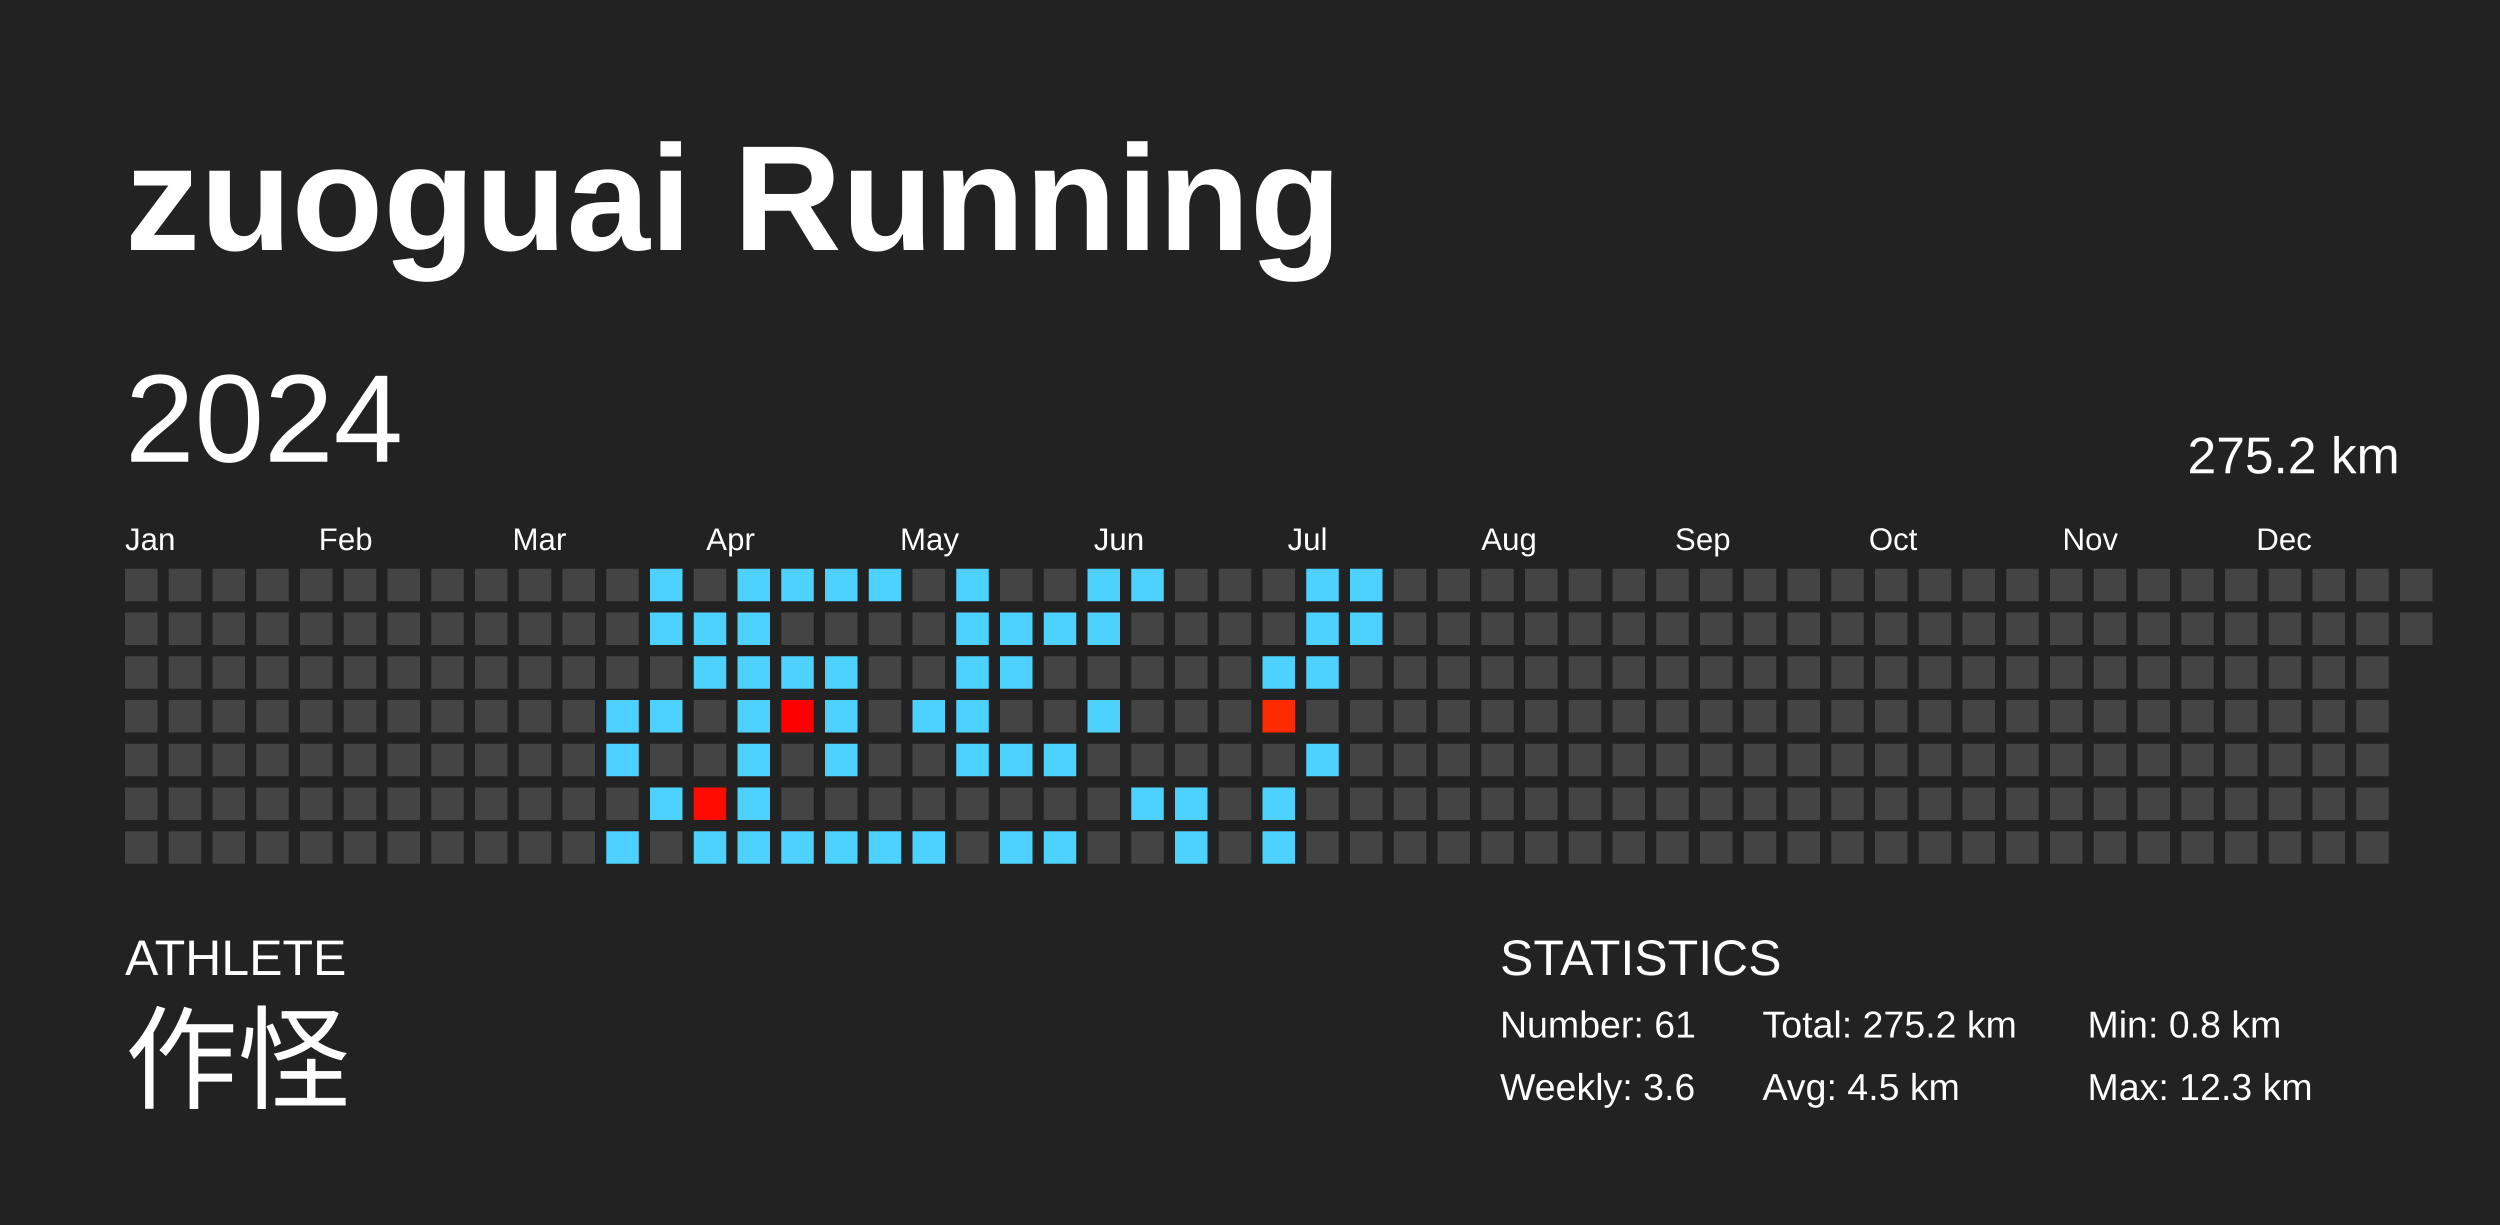
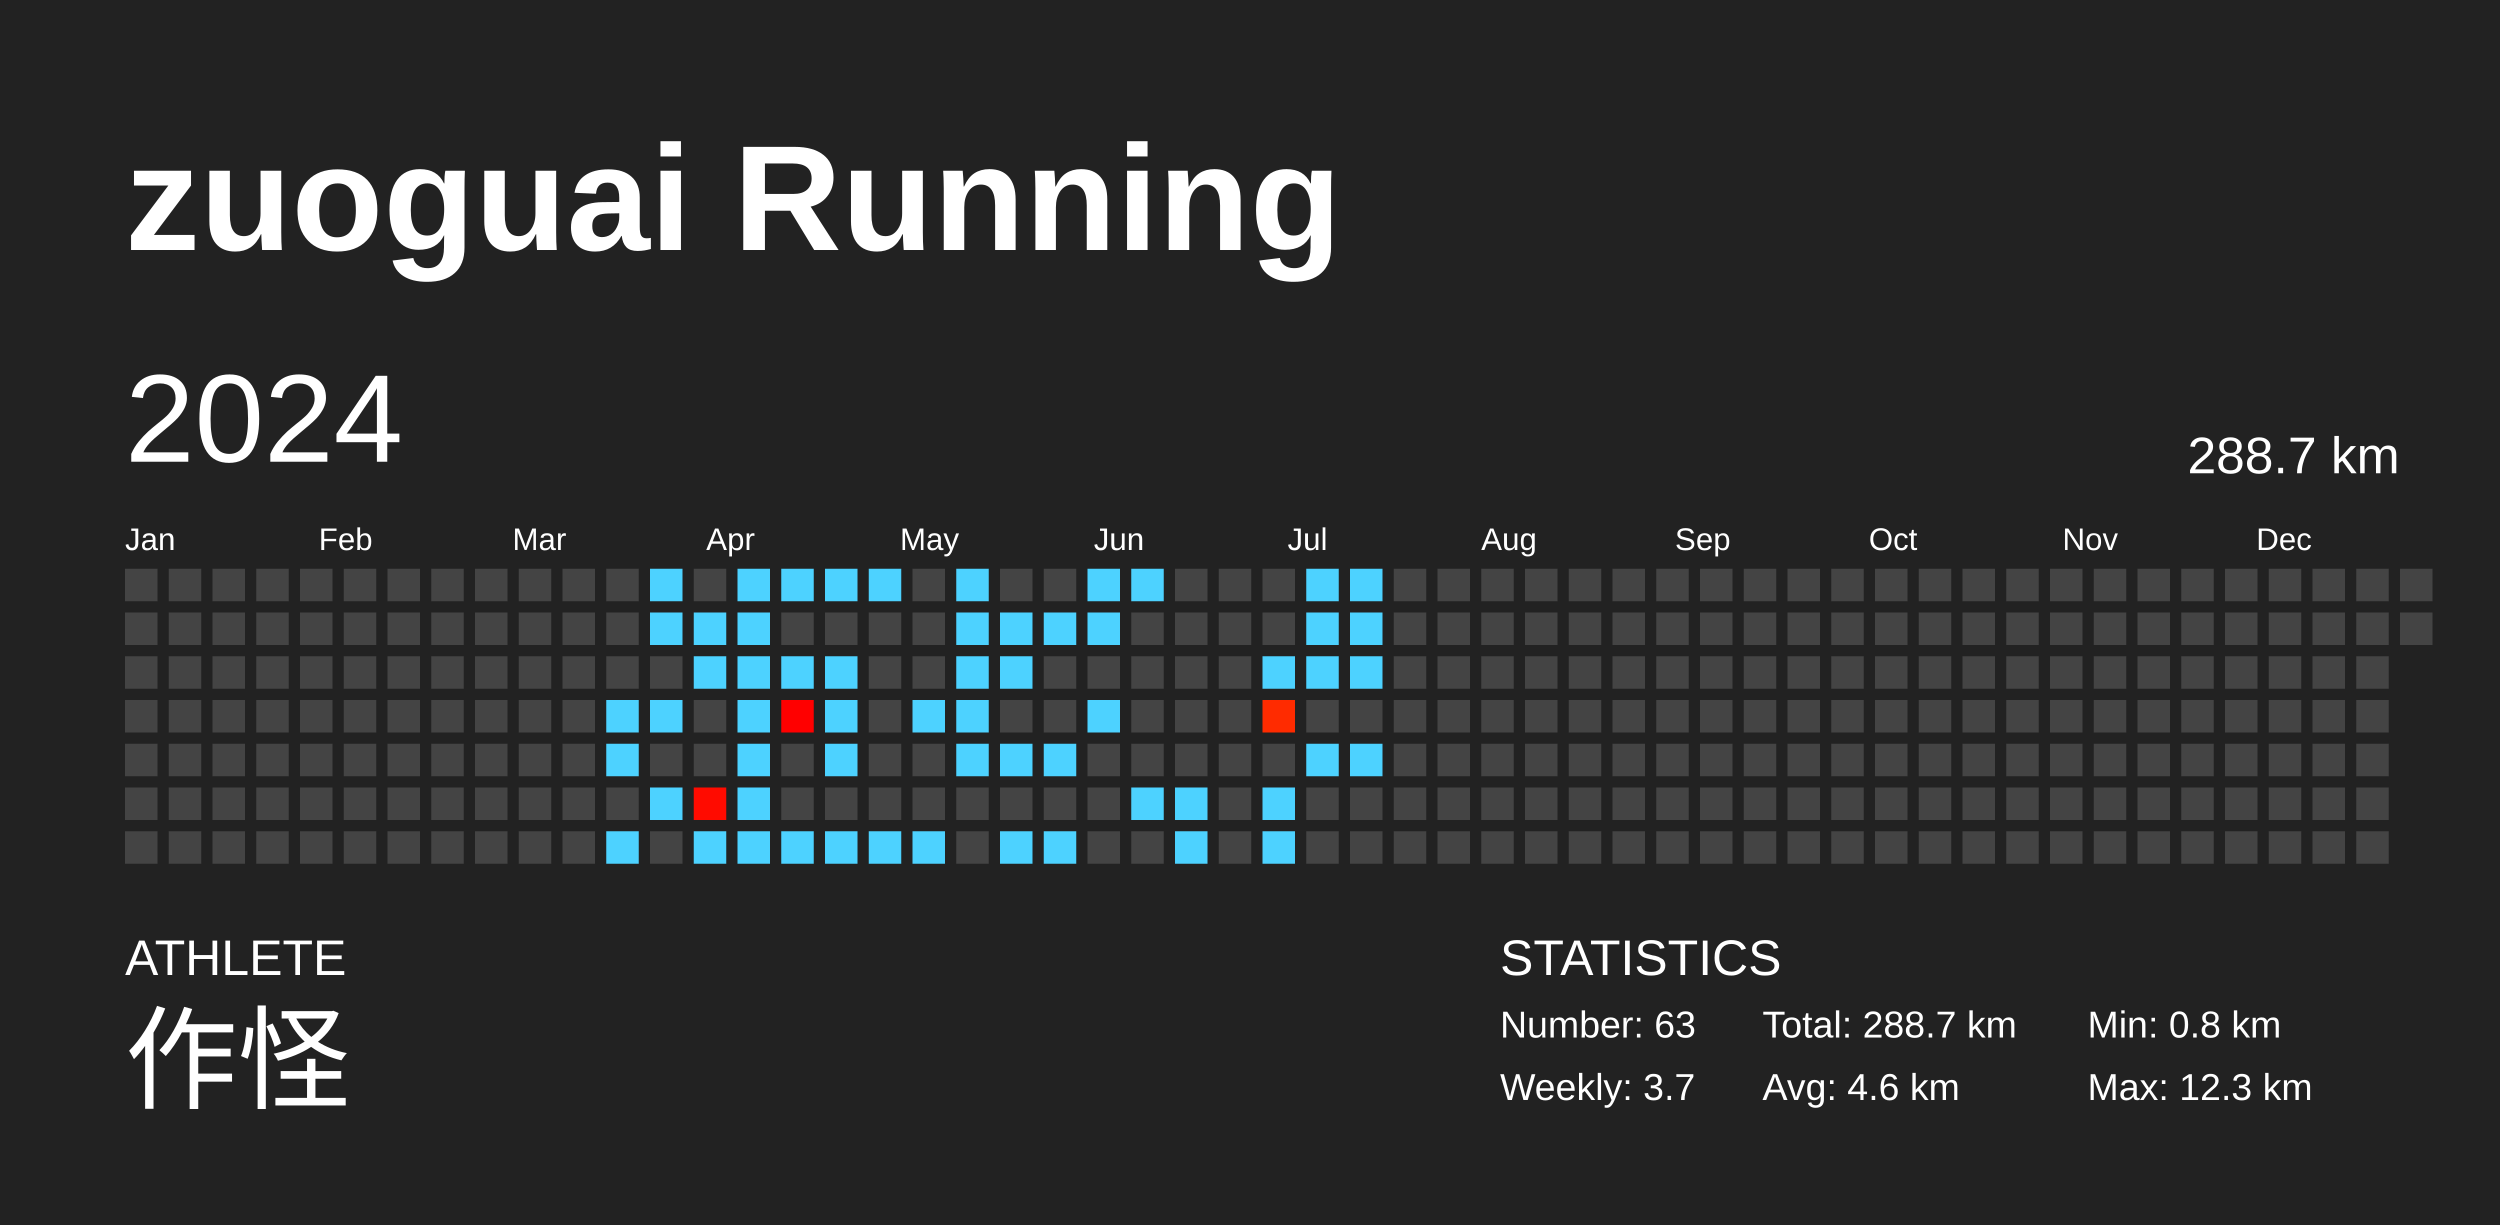
<svg xmlns="http://www.w3.org/2000/svg" baseProfile="full" height="98mm" version="1.1" viewBox="0,0,200,98" width="200mm">
  <defs />
  <rect fill="#222222" height="98" width="200" x="0" y="0" />
  <text fill="#FFFFFF" style="font-size:12px; font-family:Arial; font-weight:bold;" x="10" y="20">zuoguai Running</text>
  <text fill="#FFFFFF" style="font-size:4px; font-family:Arial" x="10" y="78">ATHLETE</text>
  <text fill="#FFFFFF" style="font-size:9px; font-family:Arial" x="10" y="88">作怪</text>
  <text fill="#FFFFFF" style="font-size:4px; font-family:Arial" x="120" y="78">STATISTICS</text>
-   <text fill="#FFFFFF" style="font-size:3px; font-family:Arial" x="120" y="83">Number: 61</text>
-   <text fill="#FFFFFF" style="font-size:3px; font-family:Arial" x="120" y="88">Weekly: 3.6</text>
-   <text fill="#FFFFFF" style="font-size:3px; font-family:Arial" x="141" y="83">Total: 275.2 km</text>
-   <text fill="#FFFFFF" style="font-size:3px; font-family:Arial" x="141" y="88">Avg: 4.5 km</text>
+   <text fill="#FFFFFF" style="font-size:3px; font-family:Arial" x="120" y="83">Number: 63</text>
+   <text fill="#FFFFFF" style="font-size:3px; font-family:Arial" x="120" y="88">Weekly: 3.7</text>
+   <text fill="#FFFFFF" style="font-size:3px; font-family:Arial" x="141" y="83">Total: 288.7 km</text>
+   <text fill="#FFFFFF" style="font-size:3px; font-family:Arial" x="141" y="88">Avg: 4.6 km</text>
  <text fill="#FFFFFF" style="font-size:3px; font-family:Arial" x="167" y="83">Min: 0.8 km</text>
  <text fill="#FFFFFF" style="font-size:3px; font-family:Arial" x="167" y="88">Max: 12.3 km</text>
  <text dominant-baseline="hanging" fill="#FFFFFF" style="font-size:10.0px; font-family:Arial;" x="10" y="30">2024</text>
-   <text dominant-baseline="hanging" fill="#FFFFFF" style="font-size:4.125px; font-family:Arial;" x="175" y="35">275.2 km</text>
+   <text dominant-baseline="hanging" fill="#FFFFFF" style="font-size:4.125px; font-family:Arial;" x="175" y="35">288.7 km</text>
  <text fill="#FFFFFF" style="font-size:2.5px; font-family:Arial" x="10.0" y="44">Jan</text>
  <text fill="#FFFFFF" style="font-size:2.5px; font-family:Arial" x="25.5" y="44">Feb</text>
  <text fill="#FFFFFF" style="font-size:2.5px; font-family:Arial" x="41.0" y="44">Mar</text>
  <text fill="#FFFFFF" style="font-size:2.5px; font-family:Arial" x="56.5" y="44">Apr</text>
  <text fill="#FFFFFF" style="font-size:2.5px; font-family:Arial" x="72.0" y="44">May</text>
  <text fill="#FFFFFF" style="font-size:2.5px; font-family:Arial" x="87.5" y="44">Jun</text>
  <text fill="#FFFFFF" style="font-size:2.5px; font-family:Arial" x="103.0" y="44">Jul</text>
  <text fill="#FFFFFF" style="font-size:2.5px; font-family:Arial" x="118.5" y="44">Aug</text>
  <text fill="#FFFFFF" style="font-size:2.5px; font-family:Arial" x="134.0" y="44">Sep</text>
  <text fill="#FFFFFF" style="font-size:2.5px; font-family:Arial" x="149.5" y="44">Oct</text>
  <text fill="#FFFFFF" style="font-size:2.5px; font-family:Arial" x="165.0" y="44">Nov</text>
  <text fill="#FFFFFF" style="font-size:2.5px; font-family:Arial" x="180.5" y="44">Dec</text>
  <rect fill="#444444" height="2.6" width="2.6" x="10.0" y="45.5" />
  <rect fill="#444444" height="2.6" width="2.6" x="10.0" y="49.0" />
  <rect fill="#444444" height="2.6" width="2.6" x="10.0" y="52.5" />
  <rect fill="#444444" height="2.6" width="2.6" x="10.0" y="56.0" />
  <rect fill="#444444" height="2.6" width="2.6" x="10.0" y="59.5" />
  <rect fill="#444444" height="2.6" width="2.6" x="10.0" y="63.0" />
  <rect fill="#444444" height="2.6" width="2.6" x="10.0" y="66.5" />
  <rect fill="#444444" height="2.6" width="2.6" x="13.5" y="45.5" />
  <rect fill="#444444" height="2.6" width="2.6" x="13.5" y="49.0" />
  <rect fill="#444444" height="2.6" width="2.6" x="13.5" y="52.5" />
  <rect fill="#444444" height="2.6" width="2.6" x="13.5" y="56.0" />
  <rect fill="#444444" height="2.6" width="2.6" x="13.5" y="59.5" />
  <rect fill="#444444" height="2.6" width="2.6" x="13.5" y="63.0" />
  <rect fill="#444444" height="2.6" width="2.6" x="13.5" y="66.5" />
  <rect fill="#444444" height="2.6" width="2.6" x="17.0" y="45.5" />
  <rect fill="#444444" height="2.6" width="2.6" x="17.0" y="49.0" />
  <rect fill="#444444" height="2.6" width="2.6" x="17.0" y="52.5" />
  <rect fill="#444444" height="2.6" width="2.6" x="17.0" y="56.0" />
  <rect fill="#444444" height="2.6" width="2.6" x="17.0" y="59.5" />
  <rect fill="#444444" height="2.6" width="2.6" x="17.0" y="63.0" />
  <rect fill="#444444" height="2.6" width="2.6" x="17.0" y="66.5" />
  <rect fill="#444444" height="2.6" width="2.6" x="20.5" y="45.5" />
  <rect fill="#444444" height="2.6" width="2.6" x="20.5" y="49.0" />
  <rect fill="#444444" height="2.6" width="2.6" x="20.5" y="52.5" />
  <rect fill="#444444" height="2.6" width="2.6" x="20.5" y="56.0" />
  <rect fill="#444444" height="2.6" width="2.6" x="20.5" y="59.5" />
  <rect fill="#444444" height="2.6" width="2.6" x="20.5" y="63.0" />
  <rect fill="#444444" height="2.6" width="2.6" x="20.5" y="66.5" />
  <rect fill="#444444" height="2.6" width="2.6" x="24.0" y="45.5" />
  <rect fill="#444444" height="2.6" width="2.6" x="24.0" y="49.0" />
  <rect fill="#444444" height="2.6" width="2.6" x="24.0" y="52.5" />
  <rect fill="#444444" height="2.6" width="2.6" x="24.0" y="56.0" />
  <rect fill="#444444" height="2.6" width="2.6" x="24.0" y="59.5" />
  <rect fill="#444444" height="2.6" width="2.6" x="24.0" y="63.0" />
  <rect fill="#444444" height="2.6" width="2.6" x="24.0" y="66.5" />
  <rect fill="#444444" height="2.6" width="2.6" x="27.5" y="45.5" />
  <rect fill="#444444" height="2.6" width="2.6" x="27.5" y="49.0" />
  <rect fill="#444444" height="2.6" width="2.6" x="27.5" y="52.5" />
  <rect fill="#444444" height="2.6" width="2.6" x="27.5" y="56.0" />
  <rect fill="#444444" height="2.6" width="2.6" x="27.5" y="59.5" />
  <rect fill="#444444" height="2.6" width="2.6" x="27.5" y="63.0" />
  <rect fill="#444444" height="2.6" width="2.6" x="27.5" y="66.5" />
  <rect fill="#444444" height="2.6" width="2.6" x="31.0" y="45.5" />
  <rect fill="#444444" height="2.6" width="2.6" x="31.0" y="49.0" />
  <rect fill="#444444" height="2.6" width="2.6" x="31.0" y="52.5" />
  <rect fill="#444444" height="2.6" width="2.6" x="31.0" y="56.0" />
  <rect fill="#444444" height="2.6" width="2.6" x="31.0" y="59.5" />
  <rect fill="#444444" height="2.6" width="2.6" x="31.0" y="63.0" />
  <rect fill="#444444" height="2.6" width="2.6" x="31.0" y="66.5" />
  <rect fill="#444444" height="2.6" width="2.6" x="34.5" y="45.5" />
  <rect fill="#444444" height="2.6" width="2.6" x="34.5" y="49.0" />
  <rect fill="#444444" height="2.6" width="2.6" x="34.5" y="52.5" />
  <rect fill="#444444" height="2.6" width="2.6" x="34.5" y="56.0" />
  <rect fill="#444444" height="2.6" width="2.6" x="34.5" y="59.5" />
  <rect fill="#444444" height="2.6" width="2.6" x="34.5" y="63.0" />
  <rect fill="#444444" height="2.6" width="2.6" x="34.5" y="66.5" />
  <rect fill="#444444" height="2.6" width="2.6" x="38.0" y="45.5" />
  <rect fill="#444444" height="2.6" width="2.6" x="38.0" y="49.0" />
  <rect fill="#444444" height="2.6" width="2.6" x="38.0" y="52.5" />
  <rect fill="#444444" height="2.6" width="2.6" x="38.0" y="56.0" />
  <rect fill="#444444" height="2.6" width="2.6" x="38.0" y="59.5" />
  <rect fill="#444444" height="2.6" width="2.6" x="38.0" y="63.0" />
  <rect fill="#444444" height="2.6" width="2.6" x="38.0" y="66.5" />
  <rect fill="#444444" height="2.6" width="2.6" x="41.5" y="45.5" />
  <rect fill="#444444" height="2.6" width="2.6" x="41.5" y="49.0" />
  <rect fill="#444444" height="2.6" width="2.6" x="41.5" y="52.5" />
  <rect fill="#444444" height="2.6" width="2.6" x="41.5" y="56.0" />
  <rect fill="#444444" height="2.6" width="2.6" x="41.5" y="59.5" />
  <rect fill="#444444" height="2.6" width="2.6" x="41.5" y="63.0" />
  <rect fill="#444444" height="2.6" width="2.6" x="41.5" y="66.5" />
  <rect fill="#444444" height="2.6" width="2.6" x="45.0" y="45.5" />
  <rect fill="#444444" height="2.6" width="2.6" x="45.0" y="49.0" />
  <rect fill="#444444" height="2.6" width="2.6" x="45.0" y="52.5" />
  <rect fill="#444444" height="2.6" width="2.6" x="45.0" y="56.0" />
  <rect fill="#444444" height="2.6" width="2.6" x="45.0" y="59.5" />
  <rect fill="#444444" height="2.6" width="2.6" x="45.0" y="63.0" />
  <rect fill="#444444" height="2.6" width="2.6" x="45.0" y="66.5" />
  <rect fill="#444444" height="2.6" width="2.6" x="48.5" y="45.5" />
  <rect fill="#444444" height="2.6" width="2.6" x="48.5" y="49.0" />
  <rect fill="#444444" height="2.6" width="2.6" x="48.5" y="52.5" />
  <rect fill="#4dd2ff" height="2.6" width="2.6" x="48.5" y="56.0" />
  <rect fill="#4dd2ff" height="2.6" width="2.6" x="48.5" y="59.5" />
  <rect fill="#444444" height="2.6" width="2.6" x="48.5" y="63.0" />
  <rect fill="#4dd2ff" height="2.6" width="2.6" x="48.5" y="66.5" />
  <rect fill="#4dd2ff" height="2.6" width="2.6" x="52.0" y="45.5" />
  <rect fill="#4dd2ff" height="2.6" width="2.6" x="52.0" y="49.0" />
  <rect fill="#444444" height="2.6" width="2.6" x="52.0" y="52.5" />
  <rect fill="#4dd2ff" height="2.6" width="2.6" x="52.0" y="56.0" />
  <rect fill="#444444" height="2.6" width="2.6" x="52.0" y="59.5" />
  <rect fill="#4dd2ff" height="2.6" width="2.6" x="52.0" y="63.0" />
  <rect fill="#444444" height="2.6" width="2.6" x="52.0" y="66.5" />
  <rect fill="#444444" height="2.6" width="2.6" x="55.5" y="45.5" />
  <rect fill="#4dd2ff" height="2.6" width="2.6" x="55.5" y="49.0" />
  <rect fill="#4dd2ff" height="2.6" width="2.6" x="55.5" y="52.5" />
  <rect fill="#444444" height="2.6" width="2.6" x="55.5" y="56.0" />
  <rect fill="#444444" height="2.6" width="2.6" x="55.5" y="59.5" />
  <rect fill="#ff0b00" height="2.6" width="2.6" x="55.5" y="63.0" />
  <rect fill="#4dd2ff" height="2.6" width="2.6" x="55.5" y="66.5" />
  <rect fill="#4dd2ff" height="2.6" width="2.6" x="59.0" y="45.5" />
  <rect fill="#4dd2ff" height="2.6" width="2.6" x="59.0" y="49.0" />
  <rect fill="#4dd2ff" height="2.6" width="2.6" x="59.0" y="52.5" />
  <rect fill="#4dd2ff" height="2.6" width="2.6" x="59.0" y="56.0" />
  <rect fill="#4dd2ff" height="2.6" width="2.6" x="59.0" y="59.5" />
  <rect fill="#4dd2ff" height="2.6" width="2.6" x="59.0" y="63.0" />
  <rect fill="#4dd2ff" height="2.6" width="2.6" x="59.0" y="66.5" />
  <rect fill="#4dd2ff" height="2.6" width="2.6" x="62.5" y="45.5" />
  <rect fill="#444444" height="2.6" width="2.6" x="62.5" y="49.0" />
  <rect fill="#4dd2ff" height="2.6" width="2.6" x="62.5" y="52.5" />
  <rect fill="#ff0000" height="2.6" width="2.6" x="62.5" y="56.0" />
  <rect fill="#444444" height="2.6" width="2.6" x="62.5" y="59.5" />
  <rect fill="#444444" height="2.6" width="2.6" x="62.5" y="63.0" />
  <rect fill="#4dd2ff" height="2.6" width="2.6" x="62.5" y="66.5" />
  <rect fill="#4dd2ff" height="2.6" width="2.6" x="66.0" y="45.5" />
  <rect fill="#444444" height="2.6" width="2.6" x="66.0" y="49.0" />
  <rect fill="#4dd2ff" height="2.6" width="2.6" x="66.0" y="52.5" />
  <rect fill="#4dd2ff" height="2.6" width="2.6" x="66.0" y="56.0" />
  <rect fill="#4dd2ff" height="2.6" width="2.6" x="66.0" y="59.5" />
  <rect fill="#444444" height="2.6" width="2.6" x="66.0" y="63.0" />
  <rect fill="#4dd2ff" height="2.6" width="2.6" x="66.0" y="66.5" />
  <rect fill="#4dd2ff" height="2.6" width="2.6" x="69.5" y="45.5" />
  <rect fill="#444444" height="2.6" width="2.6" x="69.5" y="49.0" />
  <rect fill="#444444" height="2.6" width="2.6" x="69.5" y="52.5" />
  <rect fill="#444444" height="2.6" width="2.6" x="69.5" y="56.0" />
  <rect fill="#444444" height="2.6" width="2.6" x="69.5" y="59.5" />
  <rect fill="#444444" height="2.6" width="2.6" x="69.5" y="63.0" />
  <rect fill="#4dd2ff" height="2.6" width="2.6" x="69.5" y="66.5" />
  <rect fill="#444444" height="2.6" width="2.6" x="73.0" y="45.5" />
  <rect fill="#444444" height="2.6" width="2.6" x="73.0" y="49.0" />
  <rect fill="#444444" height="2.6" width="2.6" x="73.0" y="52.5" />
  <rect fill="#4dd2ff" height="2.6" width="2.6" x="73.0" y="56.0" />
  <rect fill="#444444" height="2.6" width="2.6" x="73.0" y="59.5" />
  <rect fill="#444444" height="2.6" width="2.6" x="73.0" y="63.0" />
  <rect fill="#4dd2ff" height="2.6" width="2.6" x="73.0" y="66.5" />
  <rect fill="#4dd2ff" height="2.6" width="2.6" x="76.5" y="45.5" />
  <rect fill="#4dd2ff" height="2.6" width="2.6" x="76.5" y="49.0" />
  <rect fill="#4dd2ff" height="2.6" width="2.6" x="76.5" y="52.5" />
  <rect fill="#4dd2ff" height="2.6" width="2.6" x="76.5" y="56.0" />
  <rect fill="#4dd2ff" height="2.6" width="2.6" x="76.5" y="59.5" />
  <rect fill="#444444" height="2.6" width="2.6" x="76.5" y="63.0" />
  <rect fill="#444444" height="2.6" width="2.6" x="76.5" y="66.5" />
  <rect fill="#444444" height="2.6" width="2.6" x="80.0" y="45.5" />
  <rect fill="#4dd2ff" height="2.6" width="2.6" x="80.0" y="49.0" />
  <rect fill="#4dd2ff" height="2.6" width="2.6" x="80.0" y="52.5" />
  <rect fill="#444444" height="2.6" width="2.6" x="80.0" y="56.0" />
  <rect fill="#4dd2ff" height="2.6" width="2.6" x="80.0" y="59.5" />
  <rect fill="#444444" height="2.6" width="2.6" x="80.0" y="63.0" />
  <rect fill="#4dd2ff" height="2.6" width="2.6" x="80.0" y="66.5" />
  <rect fill="#444444" height="2.6" width="2.6" x="83.5" y="45.5" />
  <rect fill="#4dd2ff" height="2.6" width="2.6" x="83.5" y="49.0" />
  <rect fill="#444444" height="2.6" width="2.6" x="83.5" y="52.5" />
  <rect fill="#444444" height="2.6" width="2.6" x="83.5" y="56.0" />
  <rect fill="#4dd2ff" height="2.6" width="2.6" x="83.5" y="59.5" />
  <rect fill="#444444" height="2.6" width="2.6" x="83.5" y="63.0" />
  <rect fill="#4dd2ff" height="2.6" width="2.6" x="83.5" y="66.5" />
  <rect fill="#4dd2ff" height="2.6" width="2.6" x="87.0" y="45.5" />
  <rect fill="#4dd2ff" height="2.6" width="2.6" x="87.0" y="49.0" />
  <rect fill="#444444" height="2.6" width="2.6" x="87.0" y="52.5" />
  <rect fill="#4dd2ff" height="2.6" width="2.6" x="87.0" y="56.0" />
  <rect fill="#444444" height="2.6" width="2.6" x="87.0" y="59.5" />
  <rect fill="#444444" height="2.6" width="2.6" x="87.0" y="63.0" />
  <rect fill="#444444" height="2.6" width="2.6" x="87.0" y="66.5" />
  <rect fill="#4dd2ff" height="2.6" width="2.6" x="90.5" y="45.5" />
  <rect fill="#444444" height="2.6" width="2.6" x="90.5" y="49.0" />
  <rect fill="#444444" height="2.6" width="2.6" x="90.5" y="52.5" />
  <rect fill="#444444" height="2.6" width="2.6" x="90.5" y="56.0" />
  <rect fill="#444444" height="2.6" width="2.6" x="90.5" y="59.5" />
  <rect fill="#4dd2ff" height="2.6" width="2.6" x="90.5" y="63.0" />
  <rect fill="#444444" height="2.6" width="2.6" x="90.5" y="66.5" />
  <rect fill="#444444" height="2.6" width="2.6" x="94.0" y="45.5" />
  <rect fill="#444444" height="2.6" width="2.6" x="94.0" y="49.0" />
  <rect fill="#444444" height="2.6" width="2.6" x="94.0" y="52.5" />
  <rect fill="#444444" height="2.6" width="2.6" x="94.0" y="56.0" />
  <rect fill="#444444" height="2.6" width="2.6" x="94.0" y="59.5" />
  <rect fill="#4dd2ff" height="2.6" width="2.6" x="94.0" y="63.0" />
  <rect fill="#4dd2ff" height="2.6" width="2.6" x="94.0" y="66.5" />
  <rect fill="#444444" height="2.6" width="2.6" x="97.5" y="45.5" />
  <rect fill="#444444" height="2.6" width="2.6" x="97.5" y="49.0" />
  <rect fill="#444444" height="2.6" width="2.6" x="97.5" y="52.5" />
  <rect fill="#444444" height="2.6" width="2.6" x="97.5" y="56.0" />
  <rect fill="#444444" height="2.6" width="2.6" x="97.5" y="59.5" />
  <rect fill="#444444" height="2.6" width="2.6" x="97.5" y="63.0" />
  <rect fill="#444444" height="2.6" width="2.6" x="97.5" y="66.5" />
  <rect fill="#444444" height="2.6" width="2.6" x="101.0" y="45.5" />
  <rect fill="#444444" height="2.6" width="2.6" x="101.0" y="49.0" />
  <rect fill="#4dd2ff" height="2.6" width="2.6" x="101.0" y="52.5" />
  <rect fill="#ff2b00" height="2.6" width="2.6" x="101.0" y="56.0" />
  <rect fill="#444444" height="2.6" width="2.6" x="101.0" y="59.5" />
  <rect fill="#4dd2ff" height="2.6" width="2.6" x="101.0" y="63.0" />
  <rect fill="#4dd2ff" height="2.6" width="2.6" x="101.0" y="66.5" />
  <rect fill="#4dd2ff" height="2.6" width="2.6" x="104.5" y="45.5" />
  <rect fill="#4dd2ff" height="2.6" width="2.6" x="104.5" y="49.0" />
  <rect fill="#4dd2ff" height="2.6" width="2.6" x="104.5" y="52.5" />
  <rect fill="#444444" height="2.6" width="2.6" x="104.5" y="56.0" />
  <rect fill="#4dd2ff" height="2.6" width="2.6" x="104.5" y="59.5" />
  <rect fill="#444444" height="2.6" width="2.6" x="104.5" y="63.0" />
  <rect fill="#444444" height="2.6" width="2.6" x="104.5" y="66.5" />
  <rect fill="#4dd2ff" height="2.6" width="2.6" x="108.0" y="45.5" />
  <rect fill="#4dd2ff" height="2.6" width="2.6" x="108.0" y="49.0" />
-   <rect fill="#444444" height="2.6" width="2.6" x="108.0" y="52.5" />
+   <rect fill="#4dd2ff" height="2.6" width="2.6" x="108.0" y="52.5" />
  <rect fill="#444444" height="2.6" width="2.6" x="108.0" y="56.0" />
-   <rect fill="#444444" height="2.6" width="2.6" x="108.0" y="59.5" />
+   <rect fill="#4dd2ff" height="2.6" width="2.6" x="108.0" y="59.5" />
  <rect fill="#444444" height="2.6" width="2.6" x="108.0" y="63.0" />
  <rect fill="#444444" height="2.6" width="2.6" x="108.0" y="66.5" />
  <rect fill="#444444" height="2.6" width="2.6" x="111.5" y="45.5" />
  <rect fill="#444444" height="2.6" width="2.6" x="111.5" y="49.0" />
  <rect fill="#444444" height="2.6" width="2.6" x="111.5" y="52.5" />
  <rect fill="#444444" height="2.6" width="2.6" x="111.5" y="56.0" />
  <rect fill="#444444" height="2.6" width="2.6" x="111.5" y="59.5" />
  <rect fill="#444444" height="2.6" width="2.6" x="111.5" y="63.0" />
  <rect fill="#444444" height="2.6" width="2.6" x="111.5" y="66.5" />
  <rect fill="#444444" height="2.6" width="2.6" x="115.0" y="45.5" />
  <rect fill="#444444" height="2.6" width="2.6" x="115.0" y="49.0" />
  <rect fill="#444444" height="2.6" width="2.6" x="115.0" y="52.5" />
  <rect fill="#444444" height="2.6" width="2.6" x="115.0" y="56.0" />
  <rect fill="#444444" height="2.6" width="2.6" x="115.0" y="59.5" />
  <rect fill="#444444" height="2.6" width="2.6" x="115.0" y="63.0" />
  <rect fill="#444444" height="2.6" width="2.6" x="115.0" y="66.5" />
  <rect fill="#444444" height="2.6" width="2.6" x="118.5" y="45.5" />
  <rect fill="#444444" height="2.6" width="2.6" x="118.5" y="49.0" />
  <rect fill="#444444" height="2.6" width="2.6" x="118.5" y="52.5" />
  <rect fill="#444444" height="2.6" width="2.6" x="118.5" y="56.0" />
  <rect fill="#444444" height="2.6" width="2.6" x="118.5" y="59.5" />
  <rect fill="#444444" height="2.6" width="2.6" x="118.5" y="63.0" />
  <rect fill="#444444" height="2.6" width="2.6" x="118.5" y="66.5" />
  <rect fill="#444444" height="2.6" width="2.6" x="122.0" y="45.5" />
  <rect fill="#444444" height="2.6" width="2.6" x="122.0" y="49.0" />
  <rect fill="#444444" height="2.6" width="2.6" x="122.0" y="52.5" />
  <rect fill="#444444" height="2.6" width="2.6" x="122.0" y="56.0" />
  <rect fill="#444444" height="2.6" width="2.6" x="122.0" y="59.5" />
  <rect fill="#444444" height="2.6" width="2.6" x="122.0" y="63.0" />
  <rect fill="#444444" height="2.6" width="2.6" x="122.0" y="66.5" />
  <rect fill="#444444" height="2.6" width="2.6" x="125.5" y="45.5" />
  <rect fill="#444444" height="2.6" width="2.6" x="125.5" y="49.0" />
  <rect fill="#444444" height="2.6" width="2.6" x="125.5" y="52.5" />
  <rect fill="#444444" height="2.6" width="2.6" x="125.5" y="56.0" />
  <rect fill="#444444" height="2.6" width="2.6" x="125.5" y="59.5" />
  <rect fill="#444444" height="2.6" width="2.6" x="125.5" y="63.0" />
  <rect fill="#444444" height="2.6" width="2.6" x="125.5" y="66.5" />
  <rect fill="#444444" height="2.6" width="2.6" x="129.0" y="45.5" />
  <rect fill="#444444" height="2.6" width="2.6" x="129.0" y="49.0" />
  <rect fill="#444444" height="2.6" width="2.6" x="129.0" y="52.5" />
  <rect fill="#444444" height="2.6" width="2.6" x="129.0" y="56.0" />
  <rect fill="#444444" height="2.6" width="2.6" x="129.0" y="59.5" />
  <rect fill="#444444" height="2.6" width="2.6" x="129.0" y="63.0" />
  <rect fill="#444444" height="2.6" width="2.6" x="129.0" y="66.5" />
  <rect fill="#444444" height="2.6" width="2.6" x="132.5" y="45.5" />
  <rect fill="#444444" height="2.6" width="2.6" x="132.5" y="49.0" />
  <rect fill="#444444" height="2.6" width="2.6" x="132.5" y="52.5" />
  <rect fill="#444444" height="2.6" width="2.6" x="132.5" y="56.0" />
  <rect fill="#444444" height="2.6" width="2.6" x="132.5" y="59.5" />
  <rect fill="#444444" height="2.6" width="2.6" x="132.5" y="63.0" />
  <rect fill="#444444" height="2.6" width="2.6" x="132.5" y="66.5" />
  <rect fill="#444444" height="2.6" width="2.6" x="136.0" y="45.5" />
  <rect fill="#444444" height="2.6" width="2.6" x="136.0" y="49.0" />
  <rect fill="#444444" height="2.6" width="2.6" x="136.0" y="52.5" />
  <rect fill="#444444" height="2.6" width="2.6" x="136.0" y="56.0" />
  <rect fill="#444444" height="2.6" width="2.6" x="136.0" y="59.5" />
  <rect fill="#444444" height="2.6" width="2.6" x="136.0" y="63.0" />
  <rect fill="#444444" height="2.6" width="2.6" x="136.0" y="66.5" />
  <rect fill="#444444" height="2.6" width="2.6" x="139.5" y="45.5" />
  <rect fill="#444444" height="2.6" width="2.6" x="139.5" y="49.0" />
  <rect fill="#444444" height="2.6" width="2.6" x="139.5" y="52.5" />
  <rect fill="#444444" height="2.6" width="2.6" x="139.5" y="56.0" />
  <rect fill="#444444" height="2.6" width="2.6" x="139.5" y="59.5" />
  <rect fill="#444444" height="2.6" width="2.6" x="139.5" y="63.0" />
  <rect fill="#444444" height="2.6" width="2.6" x="139.5" y="66.5" />
  <rect fill="#444444" height="2.6" width="2.6" x="143.0" y="45.5" />
  <rect fill="#444444" height="2.6" width="2.6" x="143.0" y="49.0" />
  <rect fill="#444444" height="2.6" width="2.6" x="143.0" y="52.5" />
  <rect fill="#444444" height="2.6" width="2.6" x="143.0" y="56.0" />
  <rect fill="#444444" height="2.6" width="2.6" x="143.0" y="59.5" />
  <rect fill="#444444" height="2.6" width="2.6" x="143.0" y="63.0" />
  <rect fill="#444444" height="2.6" width="2.6" x="143.0" y="66.5" />
  <rect fill="#444444" height="2.6" width="2.6" x="146.5" y="45.5" />
  <rect fill="#444444" height="2.6" width="2.6" x="146.5" y="49.0" />
  <rect fill="#444444" height="2.6" width="2.6" x="146.5" y="52.5" />
  <rect fill="#444444" height="2.6" width="2.6" x="146.5" y="56.0" />
  <rect fill="#444444" height="2.6" width="2.6" x="146.5" y="59.5" />
  <rect fill="#444444" height="2.6" width="2.6" x="146.5" y="63.0" />
  <rect fill="#444444" height="2.6" width="2.6" x="146.5" y="66.5" />
  <rect fill="#444444" height="2.6" width="2.6" x="150.0" y="45.5" />
  <rect fill="#444444" height="2.6" width="2.6" x="150.0" y="49.0" />
  <rect fill="#444444" height="2.6" width="2.6" x="150.0" y="52.5" />
  <rect fill="#444444" height="2.6" width="2.6" x="150.0" y="56.0" />
  <rect fill="#444444" height="2.6" width="2.6" x="150.0" y="59.5" />
  <rect fill="#444444" height="2.6" width="2.6" x="150.0" y="63.0" />
  <rect fill="#444444" height="2.6" width="2.6" x="150.0" y="66.5" />
  <rect fill="#444444" height="2.6" width="2.6" x="153.5" y="45.5" />
  <rect fill="#444444" height="2.6" width="2.6" x="153.5" y="49.0" />
  <rect fill="#444444" height="2.6" width="2.6" x="153.5" y="52.5" />
  <rect fill="#444444" height="2.6" width="2.6" x="153.5" y="56.0" />
  <rect fill="#444444" height="2.6" width="2.6" x="153.5" y="59.5" />
  <rect fill="#444444" height="2.6" width="2.6" x="153.5" y="63.0" />
  <rect fill="#444444" height="2.6" width="2.6" x="153.5" y="66.5" />
  <rect fill="#444444" height="2.6" width="2.6" x="157.0" y="45.5" />
  <rect fill="#444444" height="2.6" width="2.6" x="157.0" y="49.0" />
  <rect fill="#444444" height="2.6" width="2.6" x="157.0" y="52.5" />
  <rect fill="#444444" height="2.6" width="2.6" x="157.0" y="56.0" />
  <rect fill="#444444" height="2.6" width="2.6" x="157.0" y="59.5" />
  <rect fill="#444444" height="2.6" width="2.6" x="157.0" y="63.0" />
  <rect fill="#444444" height="2.6" width="2.6" x="157.0" y="66.5" />
  <rect fill="#444444" height="2.6" width="2.6" x="160.5" y="45.5" />
  <rect fill="#444444" height="2.6" width="2.6" x="160.5" y="49.0" />
  <rect fill="#444444" height="2.6" width="2.6" x="160.5" y="52.5" />
  <rect fill="#444444" height="2.6" width="2.6" x="160.5" y="56.0" />
  <rect fill="#444444" height="2.6" width="2.6" x="160.5" y="59.5" />
  <rect fill="#444444" height="2.6" width="2.6" x="160.5" y="63.0" />
  <rect fill="#444444" height="2.6" width="2.6" x="160.5" y="66.5" />
  <rect fill="#444444" height="2.6" width="2.6" x="164.0" y="45.5" />
  <rect fill="#444444" height="2.6" width="2.6" x="164.0" y="49.0" />
  <rect fill="#444444" height="2.6" width="2.6" x="164.0" y="52.5" />
  <rect fill="#444444" height="2.6" width="2.6" x="164.0" y="56.0" />
  <rect fill="#444444" height="2.6" width="2.6" x="164.0" y="59.5" />
  <rect fill="#444444" height="2.6" width="2.6" x="164.0" y="63.0" />
  <rect fill="#444444" height="2.6" width="2.6" x="164.0" y="66.5" />
  <rect fill="#444444" height="2.6" width="2.6" x="167.5" y="45.5" />
  <rect fill="#444444" height="2.6" width="2.6" x="167.5" y="49.0" />
  <rect fill="#444444" height="2.6" width="2.6" x="167.5" y="52.5" />
  <rect fill="#444444" height="2.6" width="2.6" x="167.5" y="56.0" />
  <rect fill="#444444" height="2.6" width="2.6" x="167.5" y="59.5" />
  <rect fill="#444444" height="2.6" width="2.6" x="167.5" y="63.0" />
  <rect fill="#444444" height="2.6" width="2.6" x="167.5" y="66.5" />
  <rect fill="#444444" height="2.6" width="2.6" x="171.0" y="45.5" />
  <rect fill="#444444" height="2.6" width="2.6" x="171.0" y="49.0" />
  <rect fill="#444444" height="2.6" width="2.6" x="171.0" y="52.5" />
  <rect fill="#444444" height="2.6" width="2.6" x="171.0" y="56.0" />
  <rect fill="#444444" height="2.6" width="2.6" x="171.0" y="59.5" />
  <rect fill="#444444" height="2.6" width="2.6" x="171.0" y="63.0" />
  <rect fill="#444444" height="2.6" width="2.6" x="171.0" y="66.5" />
  <rect fill="#444444" height="2.6" width="2.6" x="174.5" y="45.5" />
  <rect fill="#444444" height="2.6" width="2.6" x="174.5" y="49.0" />
  <rect fill="#444444" height="2.6" width="2.6" x="174.5" y="52.5" />
  <rect fill="#444444" height="2.6" width="2.6" x="174.5" y="56.0" />
  <rect fill="#444444" height="2.6" width="2.6" x="174.5" y="59.5" />
  <rect fill="#444444" height="2.6" width="2.6" x="174.5" y="63.0" />
  <rect fill="#444444" height="2.6" width="2.6" x="174.5" y="66.5" />
  <rect fill="#444444" height="2.6" width="2.6" x="178.0" y="45.5" />
  <rect fill="#444444" height="2.6" width="2.6" x="178.0" y="49.0" />
  <rect fill="#444444" height="2.6" width="2.6" x="178.0" y="52.5" />
  <rect fill="#444444" height="2.6" width="2.6" x="178.0" y="56.0" />
  <rect fill="#444444" height="2.6" width="2.6" x="178.0" y="59.5" />
  <rect fill="#444444" height="2.6" width="2.6" x="178.0" y="63.0" />
  <rect fill="#444444" height="2.6" width="2.6" x="178.0" y="66.5" />
  <rect fill="#444444" height="2.6" width="2.6" x="181.5" y="45.5" />
  <rect fill="#444444" height="2.6" width="2.6" x="181.5" y="49.0" />
  <rect fill="#444444" height="2.6" width="2.6" x="181.5" y="52.5" />
  <rect fill="#444444" height="2.6" width="2.6" x="181.5" y="56.0" />
  <rect fill="#444444" height="2.6" width="2.6" x="181.5" y="59.5" />
  <rect fill="#444444" height="2.6" width="2.6" x="181.5" y="63.0" />
  <rect fill="#444444" height="2.6" width="2.6" x="181.5" y="66.5" />
  <rect fill="#444444" height="2.6" width="2.6" x="185.0" y="45.5" />
  <rect fill="#444444" height="2.6" width="2.6" x="185.0" y="49.0" />
  <rect fill="#444444" height="2.6" width="2.6" x="185.0" y="52.5" />
  <rect fill="#444444" height="2.6" width="2.6" x="185.0" y="56.0" />
  <rect fill="#444444" height="2.6" width="2.6" x="185.0" y="59.5" />
  <rect fill="#444444" height="2.6" width="2.6" x="185.0" y="63.0" />
  <rect fill="#444444" height="2.6" width="2.6" x="185.0" y="66.5" />
  <rect fill="#444444" height="2.6" width="2.6" x="188.5" y="45.5" />
  <rect fill="#444444" height="2.6" width="2.6" x="188.5" y="49.0" />
  <rect fill="#444444" height="2.6" width="2.6" x="188.5" y="52.5" />
  <rect fill="#444444" height="2.6" width="2.6" x="188.5" y="56.0" />
  <rect fill="#444444" height="2.6" width="2.6" x="188.5" y="59.5" />
  <rect fill="#444444" height="2.6" width="2.6" x="188.5" y="63.0" />
  <rect fill="#444444" height="2.6" width="2.6" x="188.5" y="66.5" />
  <rect fill="#444444" height="2.6" width="2.6" x="192.0" y="45.5" />
  <rect fill="#444444" height="2.6" width="2.6" x="192.0" y="49.0" />
</svg>
